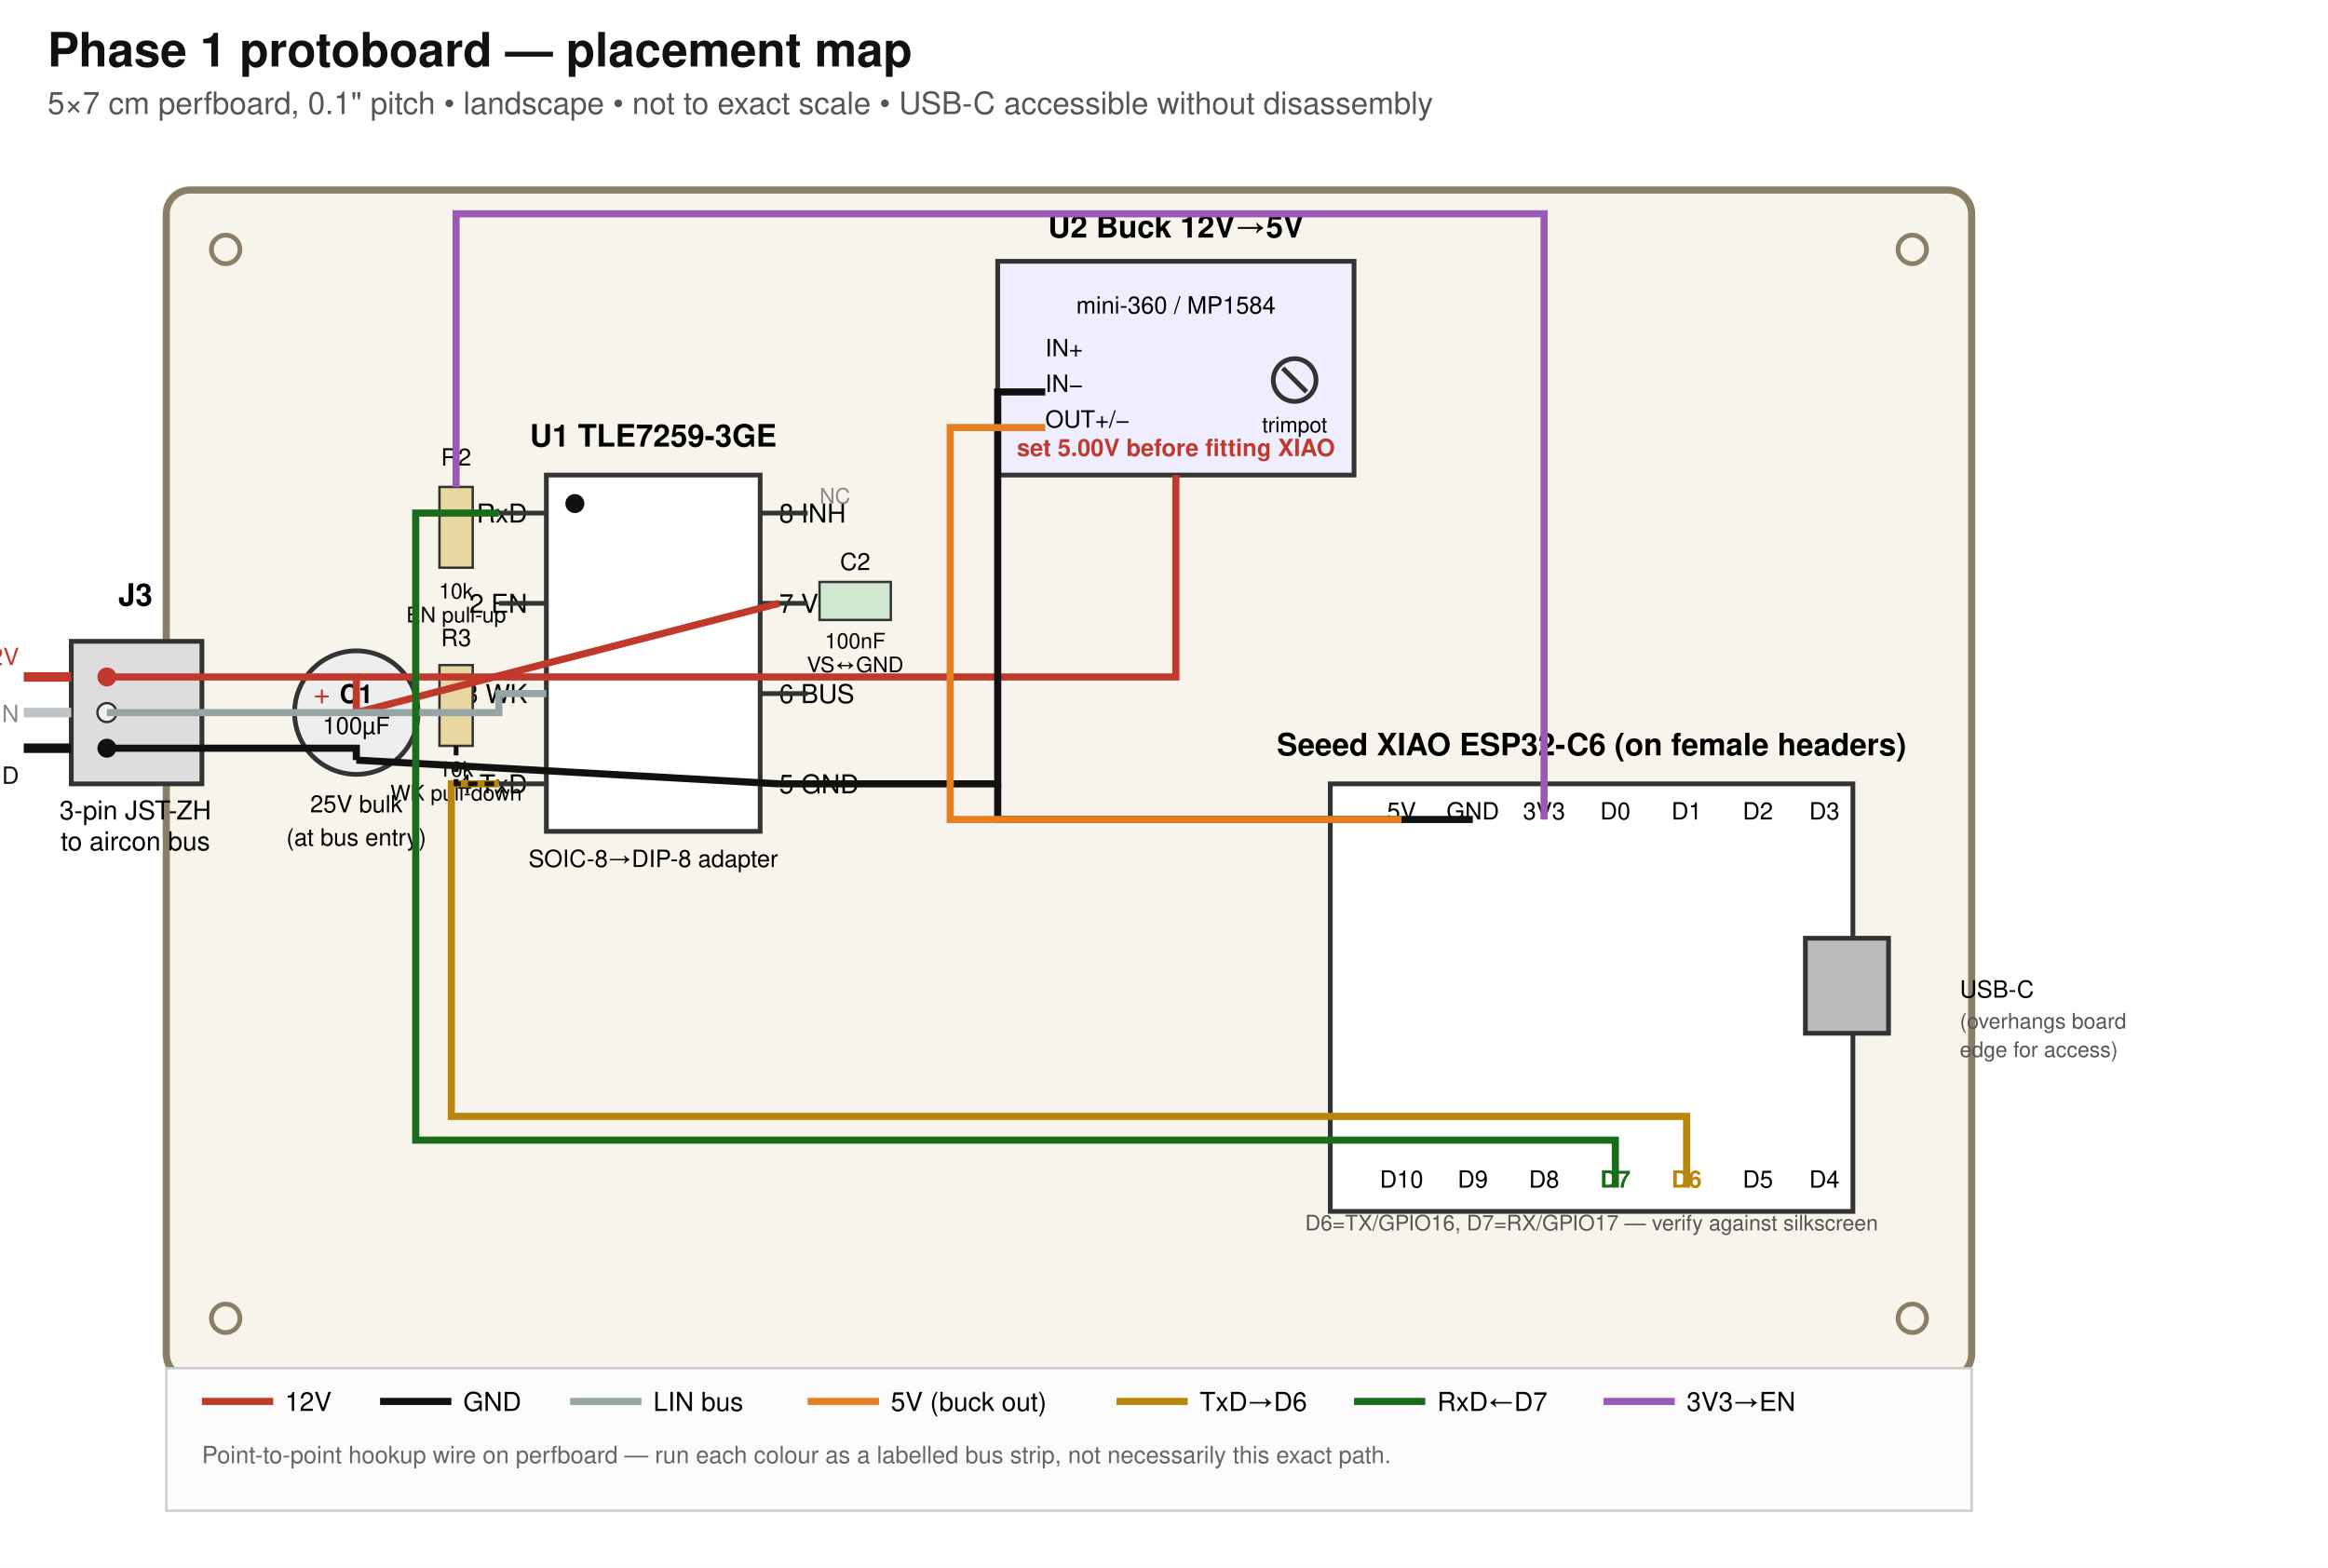
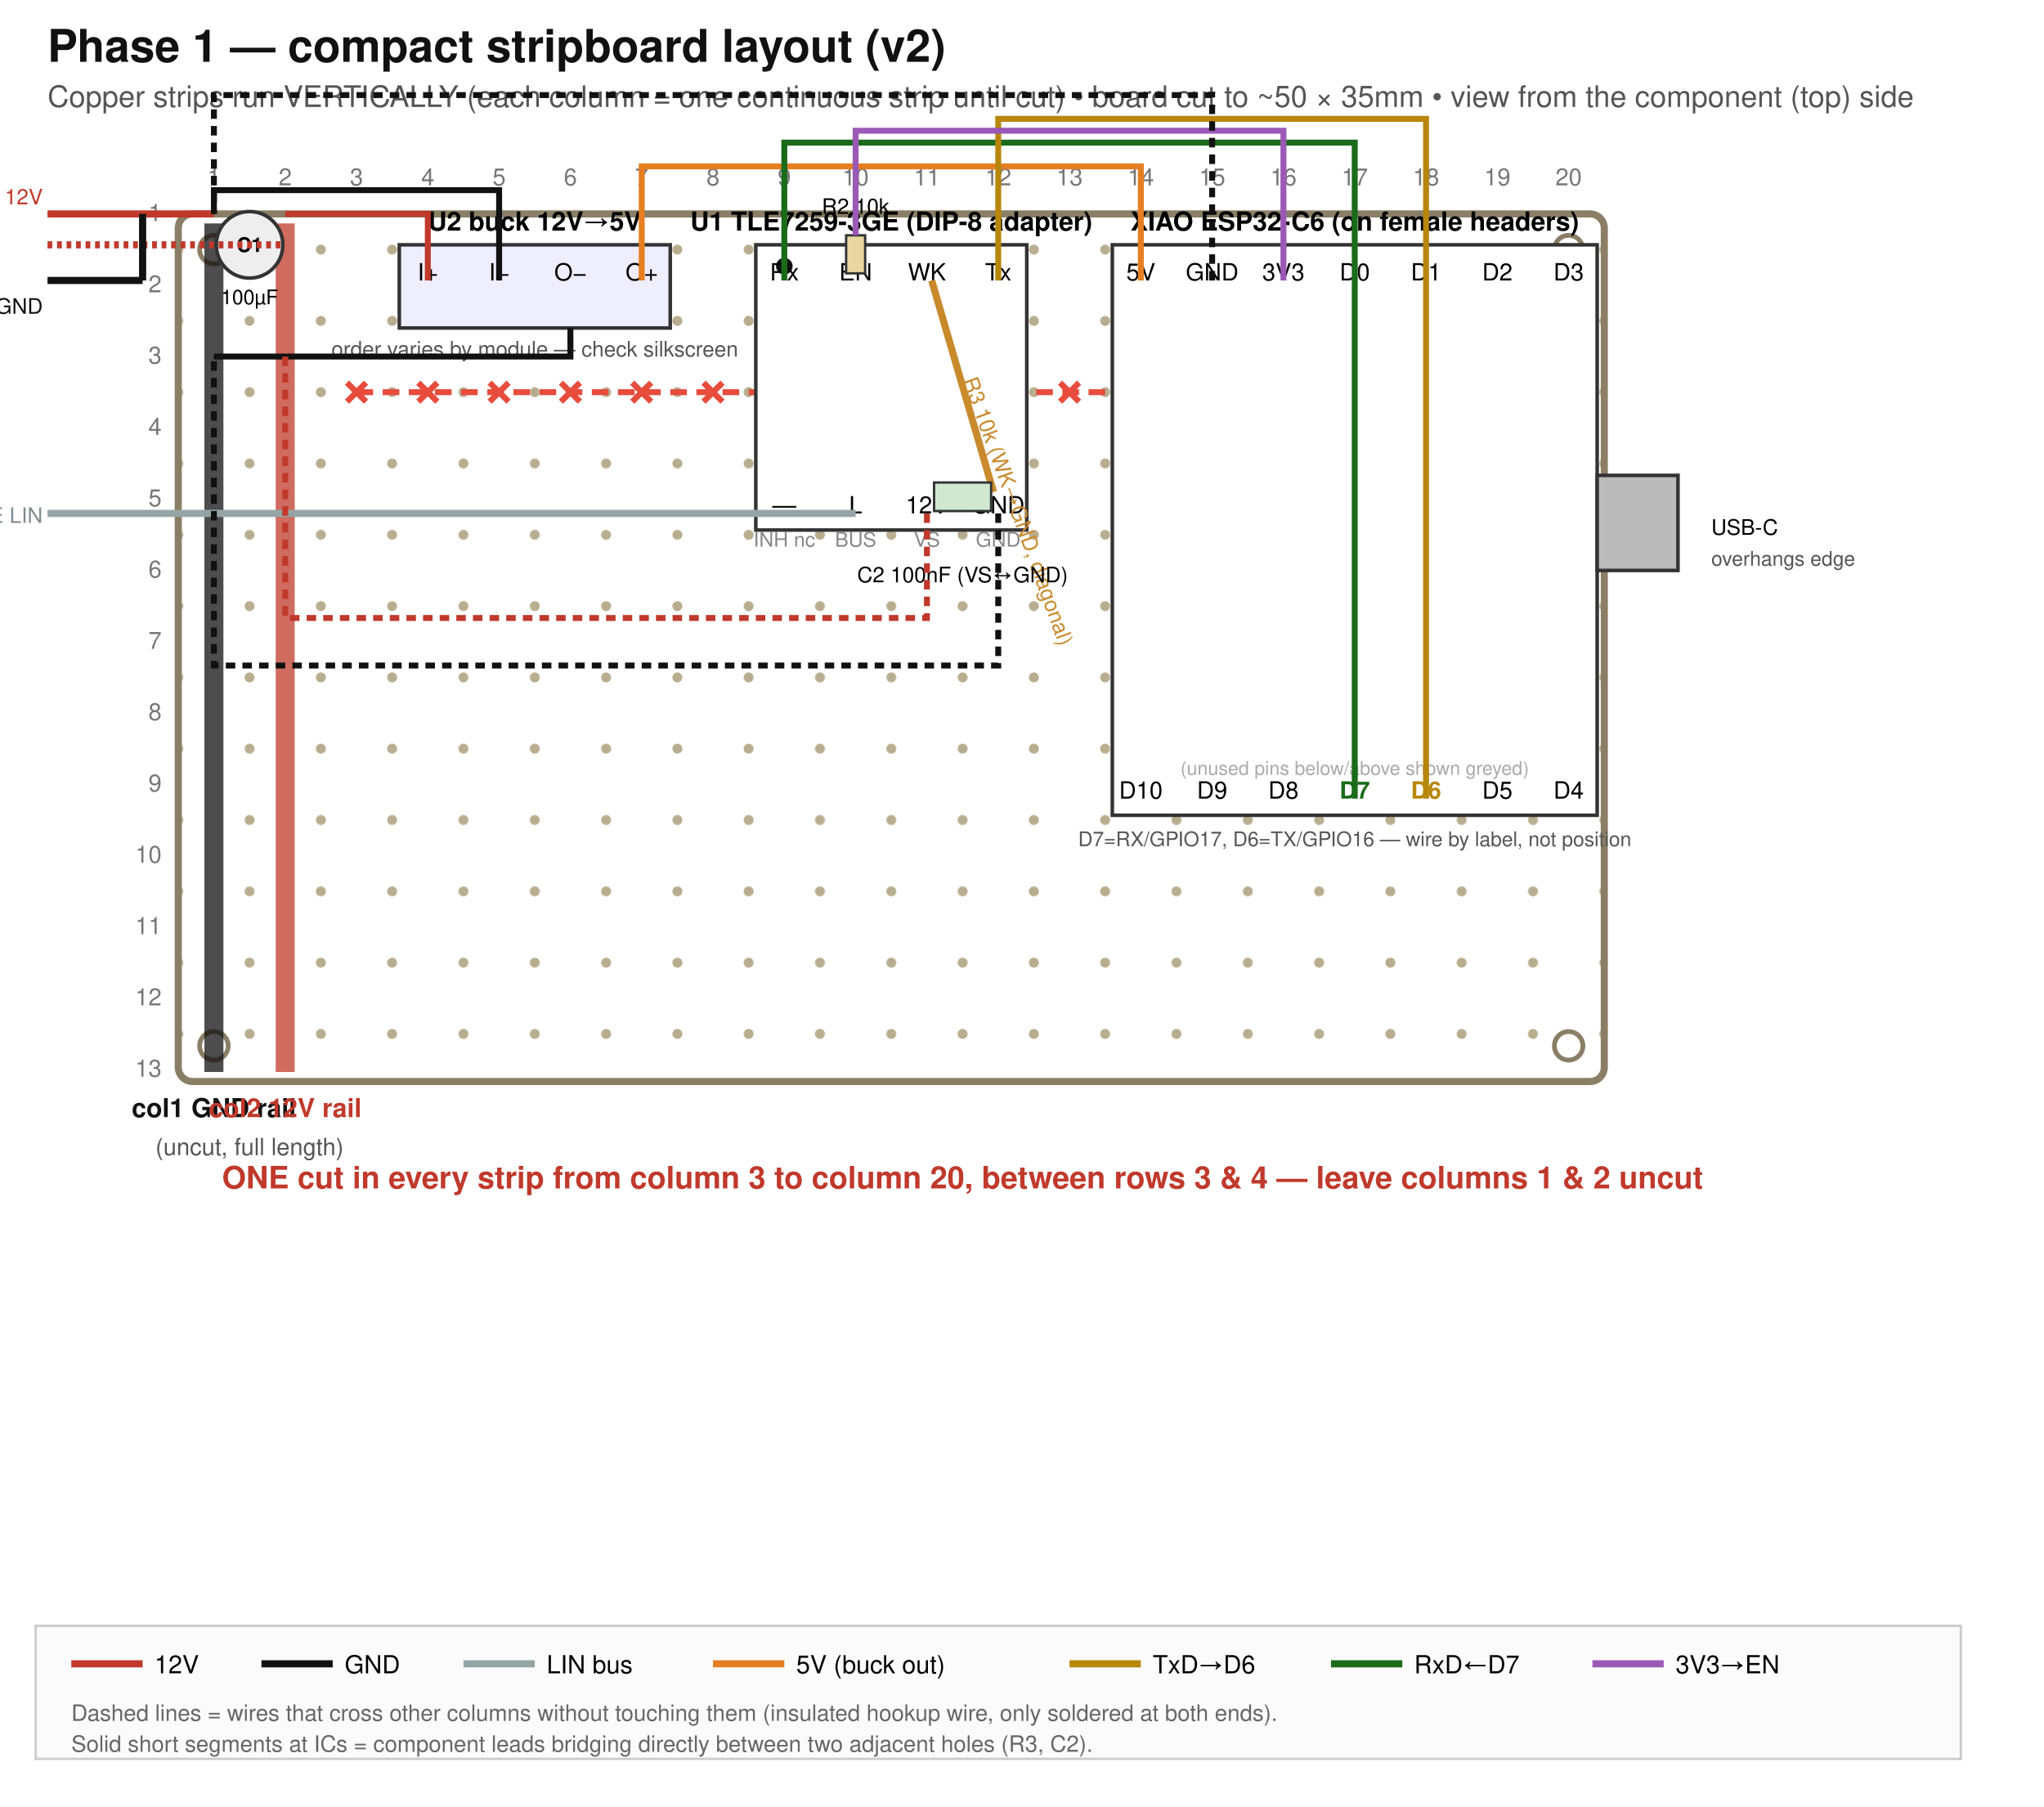
- <svg xmlns="http://www.w3.org/2000/svg" viewBox="0 0 980 660" font-family="Helvetica, Arial, sans-serif">
-   <rect x="0" y="0" width="980" height="660" fill="#ffffff" />
-   <text x="20" y="28" font-size="20" font-weight="bold" fill="#111">Phase 1 protoboard — placement map</text>
-   <text x="20" y="48" font-size="13" fill="#555">5×7 cm perfboard, 0.1" pitch • landscape • not to exact scale • USB-C accessible without disassembly</text>
-   <rect x="70" y="80" width="760" height="500" rx="10" fill="#f7f4ec" stroke="#8a7f66" stroke-width="3" />
-   <circle cx="95" cy="105" r="6" fill="none" stroke="#8a7f66" stroke-width="2" />
-   <circle cx="805" cy="105" r="6" fill="none" stroke="#8a7f66" stroke-width="2" />
-   <circle cx="95" cy="555" r="6" fill="none" stroke="#8a7f66" stroke-width="2" />
-   <circle cx="805" cy="555" r="6" fill="none" stroke="#8a7f66" stroke-width="2" />
-   <g>
-     <rect x="30" y="270" width="55" height="60" fill="#ddd" stroke="#333" stroke-width="2" />
-     <text x="57" y="255" font-size="13" text-anchor="middle" font-weight="bold">J3</text>
-     <text x="57" y="345" font-size="11" text-anchor="middle">3-pin JST-ZH</text>
-     <text x="57" y="358" font-size="11" text-anchor="middle">to aircon bus</text>
-     <circle cx="45" cy="285" r="4" fill="#c0392b" />
-     <circle cx="45" cy="300" r="4" fill="#ecf0f1" stroke="#333" />
-     <circle cx="45" cy="315" r="4" fill="#111" />
-     <line x1="10" y1="285" x2="30" y2="285" stroke="#c0392b" stroke-width="4" />
-     <line x1="10" y1="300" x2="30" y2="300" stroke="#bdc3c7" stroke-width="4" />
-     <line x1="10" y1="315" x2="30" y2="315" stroke="#111" stroke-width="4" />
-     <text x="8" y="280" font-size="10" text-anchor="end" fill="#c0392b">RED 12V</text>
-     <text x="8" y="304" font-size="10" text-anchor="end" fill="#7f8c8d">WHITE LIN</text>
-     <text x="8" y="330" font-size="10" text-anchor="end" fill="#111">BLACK GND</text>
+ <svg xmlns="http://www.w3.org/2000/svg" viewBox="0 0 860 760" font-family="Helvetica, Arial, sans-serif">
+   <defs>
+     <pattern id="holes" width="30" height="30" patternUnits="userSpaceOnUse">
+       <circle cx="15" cy="15" r="2.1" fill="#b8ad8f" />
+     </pattern>
+   </defs>
+   <rect x="0" y="0" width="860" height="760" fill="#ffffff" />
+   <text x="20" y="26" font-size="19" font-weight="bold" fill="#111">Phase 1 — compact stripboard layout (v2)</text>
+   <text x="20" y="45" font-size="12.5" fill="#555">Copper strips run VERTICALLY (each column = one continuous strip until cut) • board cut to ~50 × 35mm • view from the component (top) side</text>
+   <rect x="75" y="90" width="600" height="365" fill="url(#holes)" stroke="#8a7f66" stroke-width="3" rx="6" />
+   <circle cx="90" cy="105" r="6" fill="none" stroke="#8a7f66" stroke-width="2" />
+   <circle cx="660" cy="105" r="6" fill="none" stroke="#8a7f66" stroke-width="2" />
+   <circle cx="90" cy="440" r="6" fill="none" stroke="#8a7f66" stroke-width="2" />
+   <circle cx="660" cy="440" r="6" fill="none" stroke="#8a7f66" stroke-width="2" />
+   <g font-size="10" fill="#777" text-anchor="middle">
+     <text x="90" y="78">1</text>
+     <text x="120" y="78">2</text>
+     <text x="150" y="78">3</text>
+     <text x="180" y="78">4</text>
+     <text x="210" y="78">5</text>
+     <text x="240" y="78">6</text>
+     <text x="270" y="78">7</text>
+     <text x="300" y="78">8</text>
+     <text x="330" y="78">9</text>
+     <text x="360" y="78">10</text>
+     <text x="390" y="78">11</text>
+     <text x="420" y="78">12</text>
+     <text x="450" y="78">13</text>
+     <text x="480" y="78">14</text>
+     <text x="510" y="78">15</text>
+     <text x="540" y="78">16</text>
+     <text x="570" y="78">17</text>
+     <text x="600" y="78">18</text>
+     <text x="630" y="78">19</text>
+     <text x="660" y="78">20</text>
  </g>
-   <g>
-     <circle cx="150" cy="300" r="26" fill="#eee" stroke="#333" stroke-width="2" />
-     <text x="150" y="296" font-size="11" text-anchor="middle" font-weight="bold">C1</text>
-     <text x="150" y="309" font-size="10" text-anchor="middle">100µF</text>
-     <text x="150" y="342" font-size="10" text-anchor="middle">25V bulk</text>
-     <text x="150" y="356" font-size="10" text-anchor="middle">(at bus entry)</text>
-     <text x="132" y="296" font-size="12" fill="#c0392b">+</text>
+   <g font-size="10" fill="#777" text-anchor="end">
+     <text x="68" y="93">1</text>
+     <text x="68" y="123">2</text>
+     <text x="68" y="153">3</text>
+     <text x="68" y="183">4</text>
+     <text x="68" y="213">5</text>
+     <text x="68" y="243">6</text>
+     <text x="68" y="273">7</text>
+     <text x="68" y="303">8</text>
+     <text x="68" y="333">9</text>
+     <text x="68" y="363">10</text>
+     <text x="68" y="393">11</text>
+     <text x="68" y="423">12</text>
+     <text x="68" y="453">13</text>
  </g>
-   <g>
-     <rect x="230" y="200" width="90" height="150" fill="#fff" stroke="#333" stroke-width="2" />
-     <text x="275" y="188" font-size="13" text-anchor="middle" font-weight="bold">U1  TLE7259-3GE</text>
-     <text x="275" y="365" font-size="10" text-anchor="middle">SOIC-8→DIP-8 adapter</text>
-     <circle cx="242" cy="212" r="4" fill="#111" />
-     <text x="222" y="220" font-size="11" text-anchor="end">1 RxD</text>
-     <text x="222" y="258" font-size="11" text-anchor="end">2 EN</text>
-     <text x="222" y="296" font-size="11" text-anchor="end">3 WK</text>
-     <text x="222" y="334" font-size="11" text-anchor="end">4 TxD</text>
-     <text x="328" y="220" font-size="11">8 INH</text>
-     <text x="328" y="258" font-size="11">7 VS</text>
-     <text x="328" y="296" font-size="11">6 BUS</text>
-     <text x="328" y="334" font-size="11">5 GND</text>
-     <line x1="230" y1="216" x2="210" y2="216" stroke="#333" stroke-width="2" />
-     <line x1="230" y1="254" x2="210" y2="254" stroke="#333" stroke-width="2" />
-     <line x1="230" y1="292" x2="210" y2="292" stroke="#333" stroke-width="2" />
-     <line x1="230" y1="330" x2="210" y2="330" stroke="#333" stroke-width="2" />
-     <line x1="320" y1="216" x2="340" y2="216" stroke="#333" stroke-width="2" />
-     <line x1="320" y1="254" x2="340" y2="254" stroke="#333" stroke-width="2" />
-     <line x1="320" y1="292" x2="340" y2="292" stroke="#333" stroke-width="2" />
-     <line x1="320" y1="330" x2="340" y2="330" stroke="#333" stroke-width="2" />
+   <rect x="86" y="94" width="8" height="357" fill="#111" opacity="0.75" />
+   <rect x="116" y="94" width="8" height="357" fill="#c0392b" opacity="0.75" />
+   <text x="90" y="470" font-size="11" text-anchor="middle" font-weight="bold" fill="#111">col1 GND rail</text>
+   <text x="120" y="470" font-size="11" text-anchor="middle" font-weight="bold" fill="#c0392b">col2 12V rail</text>
+   <text x="105" y="486" font-size="10" text-anchor="middle" fill="#555">(uncut, full length)</text>
+   <line x1="150" y1="165" x2="660" y2="165" stroke="#e74c3c" stroke-width="2.5" stroke-dasharray="7,4" />
+   <text x="405" y="500" font-size="13" font-weight="bold" fill="#c0392b" text-anchor="middle">
+     ONE cut in every strip from column 3 to column 20, between rows 3 &amp; 4 — leave columns 1 &amp; 2 uncut
+   </text>
+   <g stroke="#e74c3c" stroke-width="2.5">
+     <line x1="146" y1="161" x2="154" y2="169" />
+     <line x1="146" y1="169" x2="154" y2="161" />
+     <line x1="176" y1="161" x2="184" y2="169" />
+     <line x1="176" y1="169" x2="184" y2="161" />
+     <line x1="206" y1="161" x2="214" y2="169" />
+     <line x1="206" y1="169" x2="214" y2="161" />
+     <line x1="236" y1="161" x2="244" y2="169" />
+     <line x1="236" y1="169" x2="244" y2="161" />
+     <line x1="266" y1="161" x2="274" y2="169" />
+     <line x1="266" y1="169" x2="274" y2="161" />
+     <line x1="296" y1="161" x2="304" y2="169" />
+     <line x1="296" y1="169" x2="304" y2="161" />
+     <line x1="326" y1="161" x2="334" y2="169" />
+     <line x1="326" y1="169" x2="334" y2="161" />
+     <line x1="356" y1="161" x2="364" y2="169" />
+     <line x1="356" y1="169" x2="364" y2="161" />
+     <line x1="386" y1="161" x2="394" y2="169" />
+     <line x1="386" y1="169" x2="394" y2="161" />
+     <line x1="416" y1="161" x2="424" y2="169" />
+     <line x1="416" y1="169" x2="424" y2="161" />
+     <line x1="446" y1="161" x2="454" y2="169" />
+     <line x1="446" y1="169" x2="454" y2="161" />
+     <line x1="476" y1="161" x2="484" y2="169" />
+     <line x1="476" y1="169" x2="484" y2="161" />
+     <line x1="506" y1="161" x2="514" y2="169" />
+     <line x1="506" y1="169" x2="514" y2="161" />
+     <line x1="536" y1="161" x2="544" y2="169" />
+     <line x1="536" y1="169" x2="544" y2="161" />
+     <line x1="566" y1="161" x2="574" y2="169" />
+     <line x1="566" y1="169" x2="574" y2="161" />
+     <line x1="596" y1="161" x2="604" y2="169" />
+     <line x1="596" y1="169" x2="604" y2="161" />
+     <line x1="626" y1="161" x2="634" y2="169" />
+     <line x1="626" y1="169" x2="634" y2="161" />
+     <line x1="656" y1="161" x2="664" y2="169" />
+     <line x1="656" y1="169" x2="664" y2="161" />
  </g>
-   <g>
-     <rect x="185" y="205" width="14" height="34" fill="#e8d7a0" stroke="#333" />
-     <text x="192" y="196" font-size="10" text-anchor="middle">R2</text>
-     <text x="192" y="252" font-size="9" text-anchor="middle">10k</text>
-     <text x="192" y="262" font-size="9" text-anchor="middle">EN pull-up</text>
-     <rect x="185" y="280" width="14" height="34" fill="#e8d7a0" stroke="#333" />
-     <text x="192" y="272" font-size="10" text-anchor="middle">R3</text>
-     <text x="192" y="327" font-size="9" text-anchor="middle">10k</text>
-     <text x="192" y="337" font-size="9" text-anchor="middle">WK pull-down</text>
-     <rect x="345" y="245" width="30" height="16" fill="#cfe8cf" stroke="#333" />
-     <text x="360" y="240" font-size="10" text-anchor="middle">C2</text>
-     <text x="360" y="273" font-size="9" text-anchor="middle">100nF</text>
-     <text x="360" y="283" font-size="9" text-anchor="middle">VS↔GND</text>
+   <rect x="168" y="103" width="114" height="35" fill="#eef" stroke="#333" stroke-width="1.5" />
+   <text x="225" y="97" font-size="11" text-anchor="middle" font-weight="bold">U2 buck 12V→5V</text>
+   <text x="225" y="150" font-size="9" text-anchor="middle" fill="#555">order varies by module — check silkscreen</text>
+   <g font-size="10" text-anchor="middle">
+     <text x="180" y="118">I+</text>
+     <text x="210" y="118">I−</text>
+     <text x="240" y="118">O−</text>
+     <text x="270" y="118">O+</text>
  </g>
-   <g>
-     <rect x="420" y="110" width="150" height="90" fill="#eef" stroke="#333" stroke-width="2" />
-     <text x="495" y="100" font-size="13" text-anchor="middle" font-weight="bold">U2  Buck 12V→5V</text>
-     <text x="495" y="132" font-size="10" text-anchor="middle">mini-360 / MP1584</text>
-     <circle cx="545" cy="160" r="9" fill="none" stroke="#333" stroke-width="2" />
-     <line x1="540" y1="155" x2="550" y2="165" stroke="#333" stroke-width="2" />
-     <text x="545" y="182" font-size="9" text-anchor="middle">trimpot</text>
-     <text x="495" y="192" font-size="10" font-weight="bold" text-anchor="middle" fill="#c0392b">set 5.00V before fitting XIAO</text>
-     <text x="440" y="150" font-size="10">IN+</text>
-     <text x="440" y="165" font-size="10">IN−</text>
-     <text x="440" y="180" font-size="10">OUT+/−</text>
+   <rect x="318" y="103" width="114" height="120" fill="#fff" stroke="#333" stroke-width="1.5" />
+   <text x="375" y="97" font-size="11" text-anchor="middle" font-weight="bold">U1 TLE7259-3GE (DIP-8 adapter)</text>
+   <circle cx="330" cy="112" r="3.5" fill="#111" />
+   <g font-size="10" text-anchor="middle">
+     <text x="330" y="118">Rx</text>
+     <text x="360" y="118">EN</text>
+     <text x="390" y="118">WK</text>
+     <text x="420" y="118">Tx</text>
+     <text x="330" y="216">—</text>
+     <text x="360" y="216">L</text>
+     <text x="390" y="216">12V</text>
+     <text x="420" y="216">GND</text>
  </g>
-   <g>
-     <rect x="560" y="330" width="220" height="180" fill="#fff" stroke="#333" stroke-width="2" />
-     <text x="670" y="318" font-size="13" text-anchor="middle" font-weight="bold">Seeed XIAO ESP32-C6 (on female headers)</text>
-     <rect x="760" y="395" width="35" height="40" fill="#bbb" stroke="#333" stroke-width="2" />
-     <text x="825" y="420" font-size="10">USB-C</text>
-     <text x="825" y="433" font-size="9" fill="#555">(overhangs board</text>
-     <text x="825" y="445" font-size="9" fill="#555">edge for access)</text>
-     <text x="590" y="345" font-size="10" text-anchor="middle">5V</text>
-     <text x="620" y="345" font-size="10" text-anchor="middle">GND</text>
-     <text x="650" y="345" font-size="10" text-anchor="middle">3V3</text>
-     <text x="680" y="345" font-size="10" text-anchor="middle">D0</text>
-     <text x="710" y="345" font-size="10" text-anchor="middle">D1</text>
-     <text x="740" y="345" font-size="10" text-anchor="middle">D2</text>
-     <text x="768" y="345" font-size="10" text-anchor="middle">D3</text>
-     <text x="590" y="500" font-size="10" text-anchor="middle">D10</text>
-     <text x="620" y="500" font-size="10" text-anchor="middle">D9</text>
-     <text x="650" y="500" font-size="10" text-anchor="middle">D8</text>
-     <text x="680" y="500" font-size="10" text-anchor="middle" font-weight="bold" fill="#1a6b1a">D7</text>
-     <text x="710" y="500" font-size="10" text-anchor="middle" font-weight="bold" fill="#b8860b">D6</text>
-     <text x="740" y="500" font-size="10" text-anchor="middle">D5</text>
-     <text x="768" y="500" font-size="10" text-anchor="middle">D4</text>
-     <text x="670" y="518" font-size="9" text-anchor="middle" fill="#555">D6=TX/GPIO16, D7=RX/GPIO17 — verify against silkscreen</text>
+   <text x="330" y="230" font-size="8.5" text-anchor="middle" fill="#888">INH nc</text>
+   <text x="360" y="230" font-size="8.5" text-anchor="middle" fill="#888">BUS</text>
+   <text x="390" y="230" font-size="8.5" text-anchor="middle" fill="#888">VS</text>
+   <text x="420" y="230" font-size="8.5" text-anchor="middle" fill="#888">GND</text>
+   <rect x="356" y="99" width="8" height="16" fill="#e8d7a0" stroke="#333" />
+   <text x="360" y="90" font-size="9" text-anchor="middle">R2 10k</text>
+   <line x1="392" y1="118" x2="418" y2="207" stroke="#c98a2c" stroke-width="3" />
+   <text x="405" y="160" font-size="9" fill="#c98a2c" transform="rotate(70 405 160)">R3 10k (WK→GND, diagonal)</text>
+   <rect x="393" y="203" width="24" height="12" fill="#cfe8cf" stroke="#333" />
+   <text x="405" y="245" font-size="9" text-anchor="middle">C2 100nF (VS↔GND)</text>
+   <rect x="468" y="103" width="204" height="240" fill="#fff" stroke="#333" stroke-width="1.5" />
+   <text x="570" y="97" font-size="11" text-anchor="middle" font-weight="bold">XIAO ESP32-C6 (on female headers)</text>
+   <rect x="672" y="200" width="34" height="40" fill="#bbb" stroke="#333" stroke-width="1.5" />
+   <text x="720" y="225" font-size="9">USB-C</text>
+   <text x="720" y="238" font-size="8.5" fill="#555">overhangs edge</text>
+   <g font-size="10" text-anchor="middle">
+     <text x="480" y="118">5V</text>
+     <text x="510" y="118">GND</text>
+     <text x="540" y="118">3V3</text>
+     <text x="570" y="118">D0</text>
+     <text x="600" y="118">D1</text>
+     <text x="630" y="118">D2</text>
+     <text x="660" y="118">D3</text>
  </g>
-   <polyline points="45,285 150,285 150,300" fill="none" stroke="#c0392b" stroke-width="3" />
-   <polyline points="150,300 328,254" fill="none" stroke="#c0392b" stroke-width="3" />
-   <polyline points="150,285 495,285 495,200" fill="none" stroke="#c0392b" stroke-width="3" />
-   <polyline points="45,315 150,315 150,320" fill="none" stroke="#111" stroke-width="3" />
-   <polyline points="150,320 328,330" fill="none" stroke="#111" stroke-width="3" />
-   <polyline points="328,330 420,330 420,165 440,165" fill="none" stroke="#111" stroke-width="3" />
-   <polyline points="420,330 420,345 620,345" fill="none" stroke="#111" stroke-width="3" />
-   <polyline points="45,300 210,300 210,292 230,292" fill="none" stroke="#95a5a6" stroke-width="3" />
-   <polyline points="440,180 400,180 400,345 590,345" fill="none" stroke="#e67e22" stroke-width="3" />
-   <polyline points="210,330 190,330 190,470 710,470 710,500" fill="none" stroke="#b8860b" stroke-width="3" />
-   <polyline points="210,216 175,216 175,480 680,480 680,500" fill="none" stroke="#1a6b1a" stroke-width="3" />
-   <polyline points="650,345 650,90 192,90 192,205" fill="none" stroke="#9b59b6" stroke-width="3" />
-   <polyline points="192,314 192,330 210,330" fill="none" stroke="#111" stroke-width="2" stroke-dasharray="4,3" />
-   <text x="345" y="212" font-size="9" fill="#888">NC</text>
-   <g transform="translate(70,590)">
-     <rect x="0" y="-14" width="760" height="60" fill="#fbfbfb" stroke="#ccc" />
-     <line x1="15" y1="0" x2="45" y2="0" stroke="#c0392b" stroke-width="3" />
-     <text x="50" y="4" font-size="11">12V</text>
+   <g font-size="10" text-anchor="middle">
+     <text x="480" y="336">D10</text>
+     <text x="510" y="336">D9</text>
+     <text x="540" y="336">D8</text>
+     <text x="570" y="336" font-weight="bold" fill="#1a6b1a">D7</text>
+     <text x="600" y="336" font-weight="bold" fill="#b8860b">D6</text>
+     <text x="630" y="336">D5</text>
+     <text x="660" y="336">D4</text>
+   </g>
+   <text x="570" y="356" font-size="8.5" fill="#555" text-anchor="middle">D7=RX/GPIO17, D6=TX/GPIO16 — wire by label, not position</text>
+   <text x="570" y="326" font-size="8" fill="#aaa" text-anchor="middle">(unused pins below/above shown greyed)</text>
+   <circle cx="105" cy="103" r="14" fill="#eee" stroke="#333" stroke-width="1.5" />
+   <text x="105" y="106" font-size="8.5" text-anchor="middle" font-weight="bold">C1</text>
+   <text x="105" y="128" font-size="8.5" text-anchor="middle">100µF</text>
+   <line x1="20" y1="90" x2="90" y2="90" stroke="#c0392b" stroke-width="3" />
+   <text x="18" y="86" font-size="9" text-anchor="end" fill="#c0392b">RED 12V</text>
+   <line x1="20" y1="103" x2="120" y2="103" stroke="#c0392b" stroke-width="3" stroke-dasharray="2,2" />
+   <line x1="20" y1="118" x2="60" y2="118" stroke="#111" stroke-width="3" />
+   <line x1="60" y1="118" x2="60" y2="90" stroke="#111" stroke-width="3" />
+   <line x1="60" y1="90" x2="90" y2="90" stroke="#111" stroke-width="0" />
+   <text x="18" y="132" font-size="9" text-anchor="end" fill="#111">BLACK GND</text>
+   <line x1="20" y1="216" x2="360" y2="216" stroke="#95a5a6" stroke-width="3" />
+   <text x="18" y="220" font-size="9" text-anchor="end" fill="#7f8c8d">WHITE LIN</text>
+   <polyline points="180,118 180,90 120,90" fill="none" stroke="#c0392b" stroke-width="2.5" />
+   <polyline points="210,118 210,80 90,80 90,90" fill="none" stroke="#111" stroke-width="2.5" />
+   <polyline points="240,138 240,150 90,150" fill="none" stroke="#111" stroke-width="2.5" stroke-dasharray="1,0" />
+   <polyline points="270,118 270,70 480,70 480,118" fill="none" stroke="#e67e22" stroke-width="2.5" />
+   <polyline points="330,118 330,60 570,60 570,336" fill="none" stroke="#1a6b1a" stroke-width="2.5" />
+   <polyline points="420,118 420,50 600,50 600,336" fill="none" stroke="#b8860b" stroke-width="2.5" />
+   <polyline points="390,216 390,260 120,260 120,150" fill="none" stroke="#c0392b" stroke-width="2.5" stroke-dasharray="4,3" />
+   <polyline points="420,216 420,280 90,280 90,150" fill="none" stroke="#111" stroke-width="2.5" stroke-dasharray="4,3" />
+   <polyline points="360,99 360,55 540,55 540,118" fill="none" stroke="#9b59b6" stroke-width="2.5" />
+   <polyline points="510,118 510,40 90,40 90,90" fill="none" stroke="#111" stroke-width="2.5" stroke-dasharray="4,3" />
+   <g transform="translate(20,700)">
+     <rect x="-5" y="-16" width="810" height="56" fill="#fbfbfb" stroke="#ccc" />
+     <line x1="10" y1="0" x2="40" y2="0" stroke="#c0392b" stroke-width="3" />
+     <text x="45" y="4" font-size="10.5">12V</text>
    <line x1="90" y1="0" x2="120" y2="0" stroke="#111" stroke-width="3" />
-     <text x="125" y="4" font-size="11">GND</text>
-     <line x1="170" y1="0" x2="200" y2="0" stroke="#95a5a6" stroke-width="3" />
-     <text x="205" y="4" font-size="11">LIN bus</text>
-     <line x1="270" y1="0" x2="300" y2="0" stroke="#e67e22" stroke-width="3" />
-     <text x="305" y="4" font-size="11">5V (buck out)</text>
-     <line x1="400" y1="0" x2="430" y2="0" stroke="#b8860b" stroke-width="3" />
-     <text x="435" y="4" font-size="11">TxD→D6</text>
-     <line x1="500" y1="0" x2="530" y2="0" stroke="#1a6b1a" stroke-width="3" />
-     <text x="535" y="4" font-size="11">RxD←D7</text>
-     <line x1="605" y1="0" x2="635" y2="0" stroke="#9b59b6" stroke-width="3" />
-     <text x="640" y="4" font-size="11">3V3→EN</text>
-     <text x="15" y="26" font-size="10" fill="#666">Point-to-point hookup wire on perfboard — run each colour as a labelled bus strip, not necessarily this exact path.</text>
+     <text x="125" y="4" font-size="10.5">GND</text>
+     <line x1="175" y1="0" x2="205" y2="0" stroke="#95a5a6" stroke-width="3" />
+     <text x="210" y="4" font-size="10.5">LIN bus</text>
+     <line x1="280" y1="0" x2="310" y2="0" stroke="#e67e22" stroke-width="3" />
+     <text x="315" y="4" font-size="10.5">5V (buck out)</text>
+     <line x1="430" y1="0" x2="460" y2="0" stroke="#b8860b" stroke-width="3" />
+     <text x="465" y="4" font-size="10.5">TxD→D6</text>
+     <line x1="540" y1="0" x2="570" y2="0" stroke="#1a6b1a" stroke-width="3" />
+     <text x="575" y="4" font-size="10.5">RxD←D7</text>
+     <line x1="650" y1="0" x2="680" y2="0" stroke="#9b59b6" stroke-width="3" />
+     <text x="685" y="4" font-size="10.5">3V3→EN</text>
+     <text x="10" y="24" font-size="9.5" fill="#666">Dashed lines = wires that cross other columns without touching them (insulated hookup wire, only soldered at both ends).</text>
+     <text x="10" y="37" font-size="9.5" fill="#666">Solid short segments at ICs = component leads bridging directly between two adjacent holes (R3, C2).</text>
  </g>
</svg>
